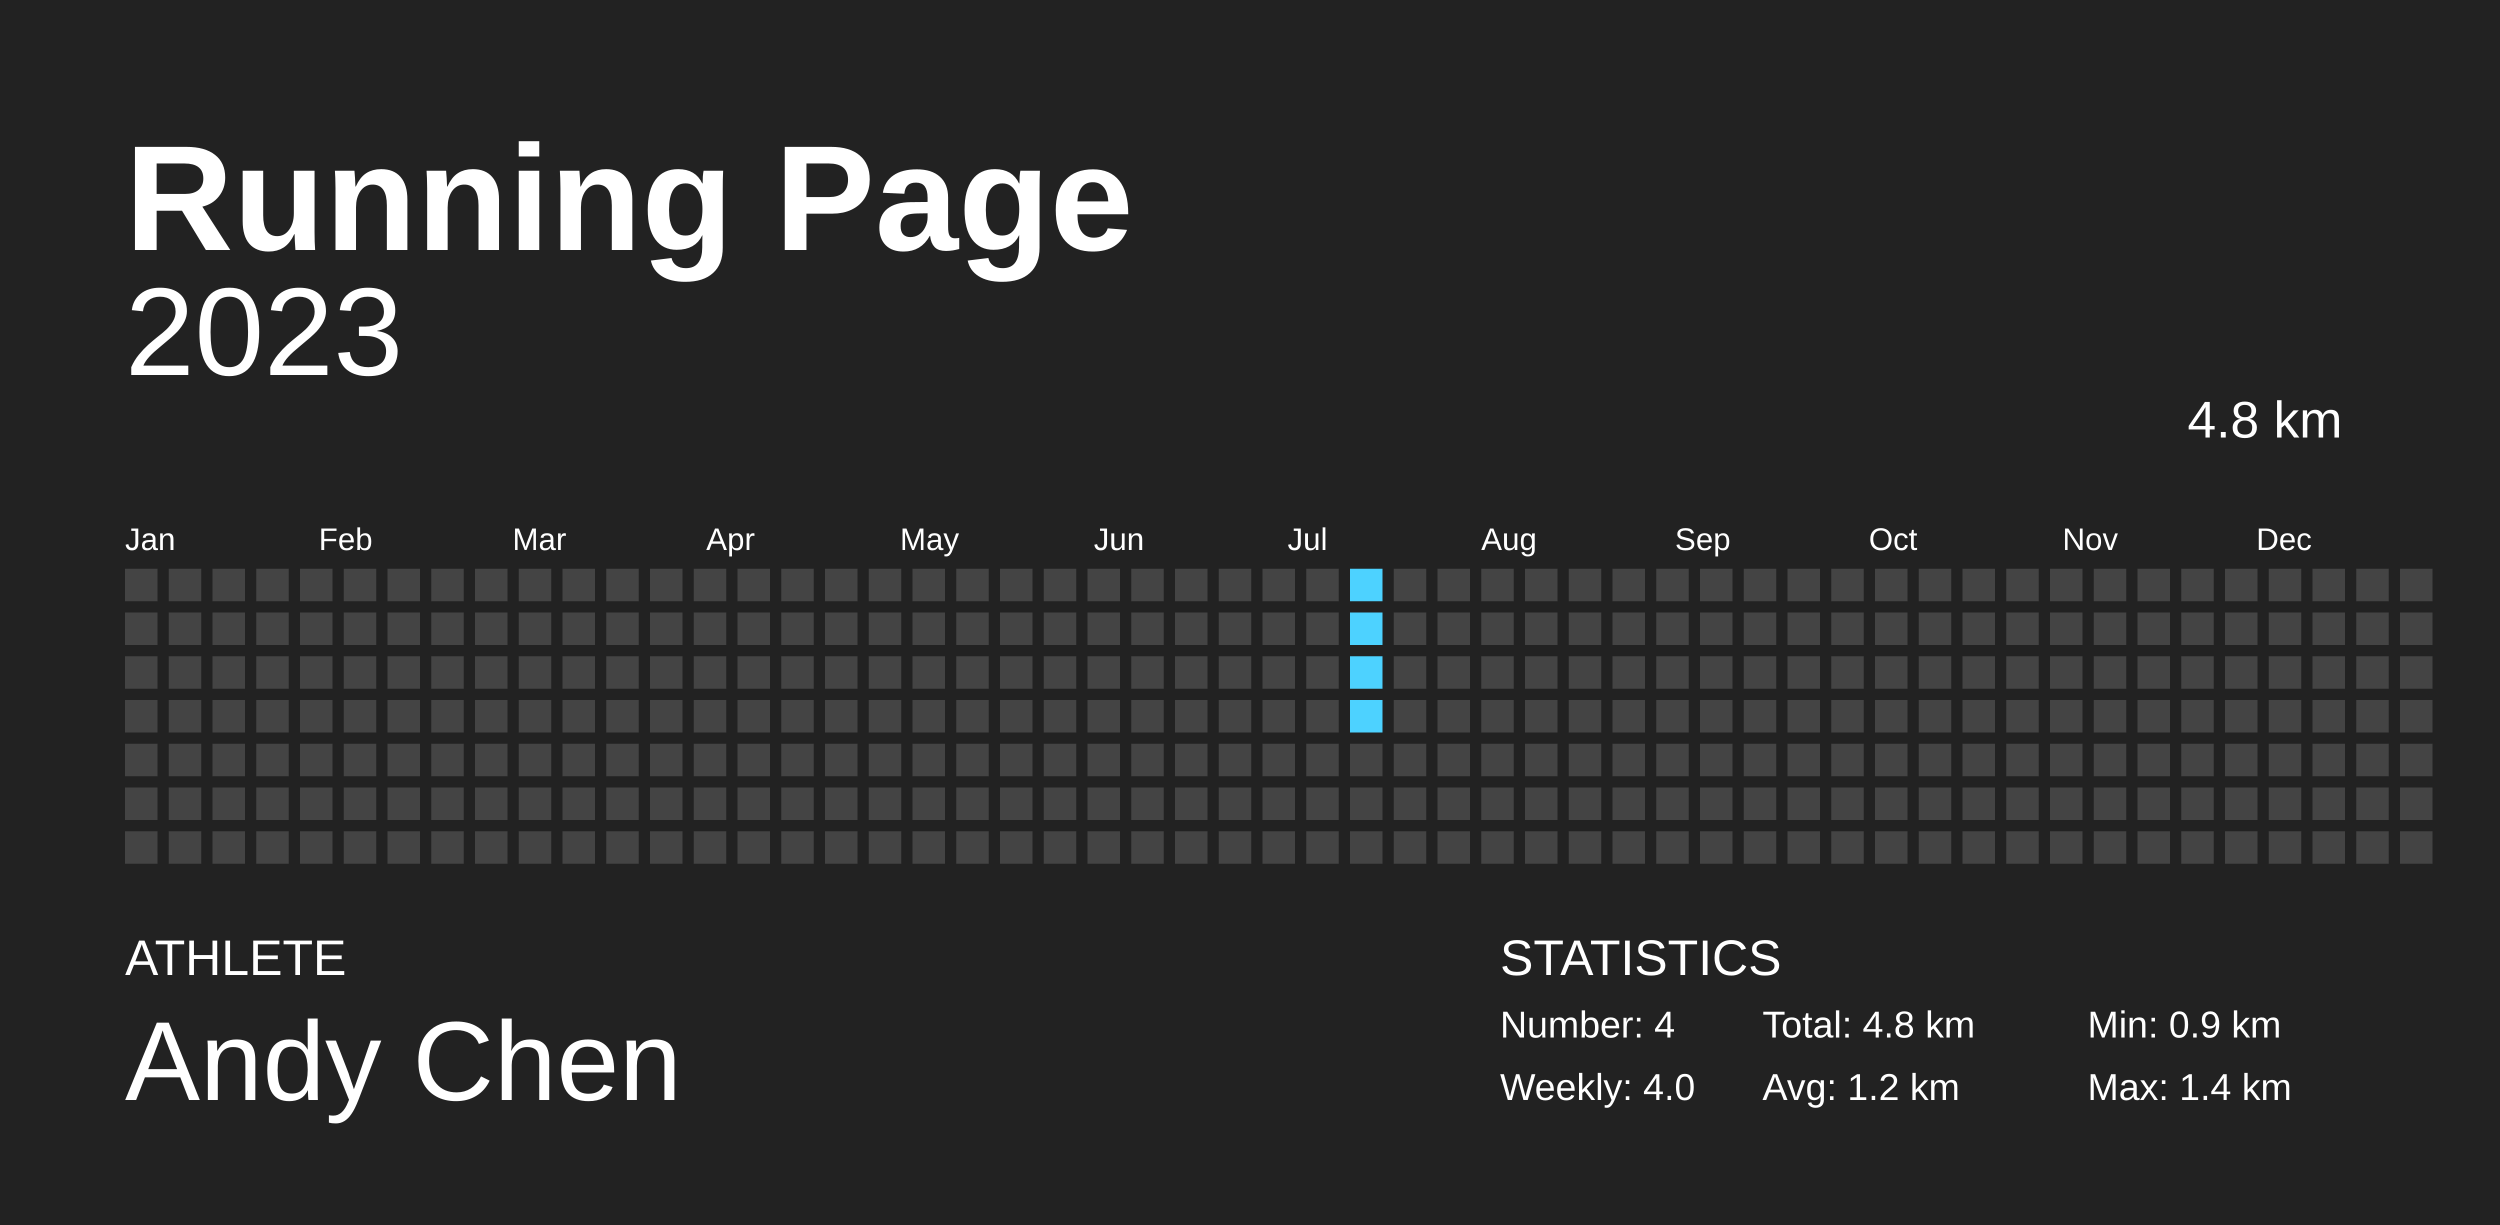
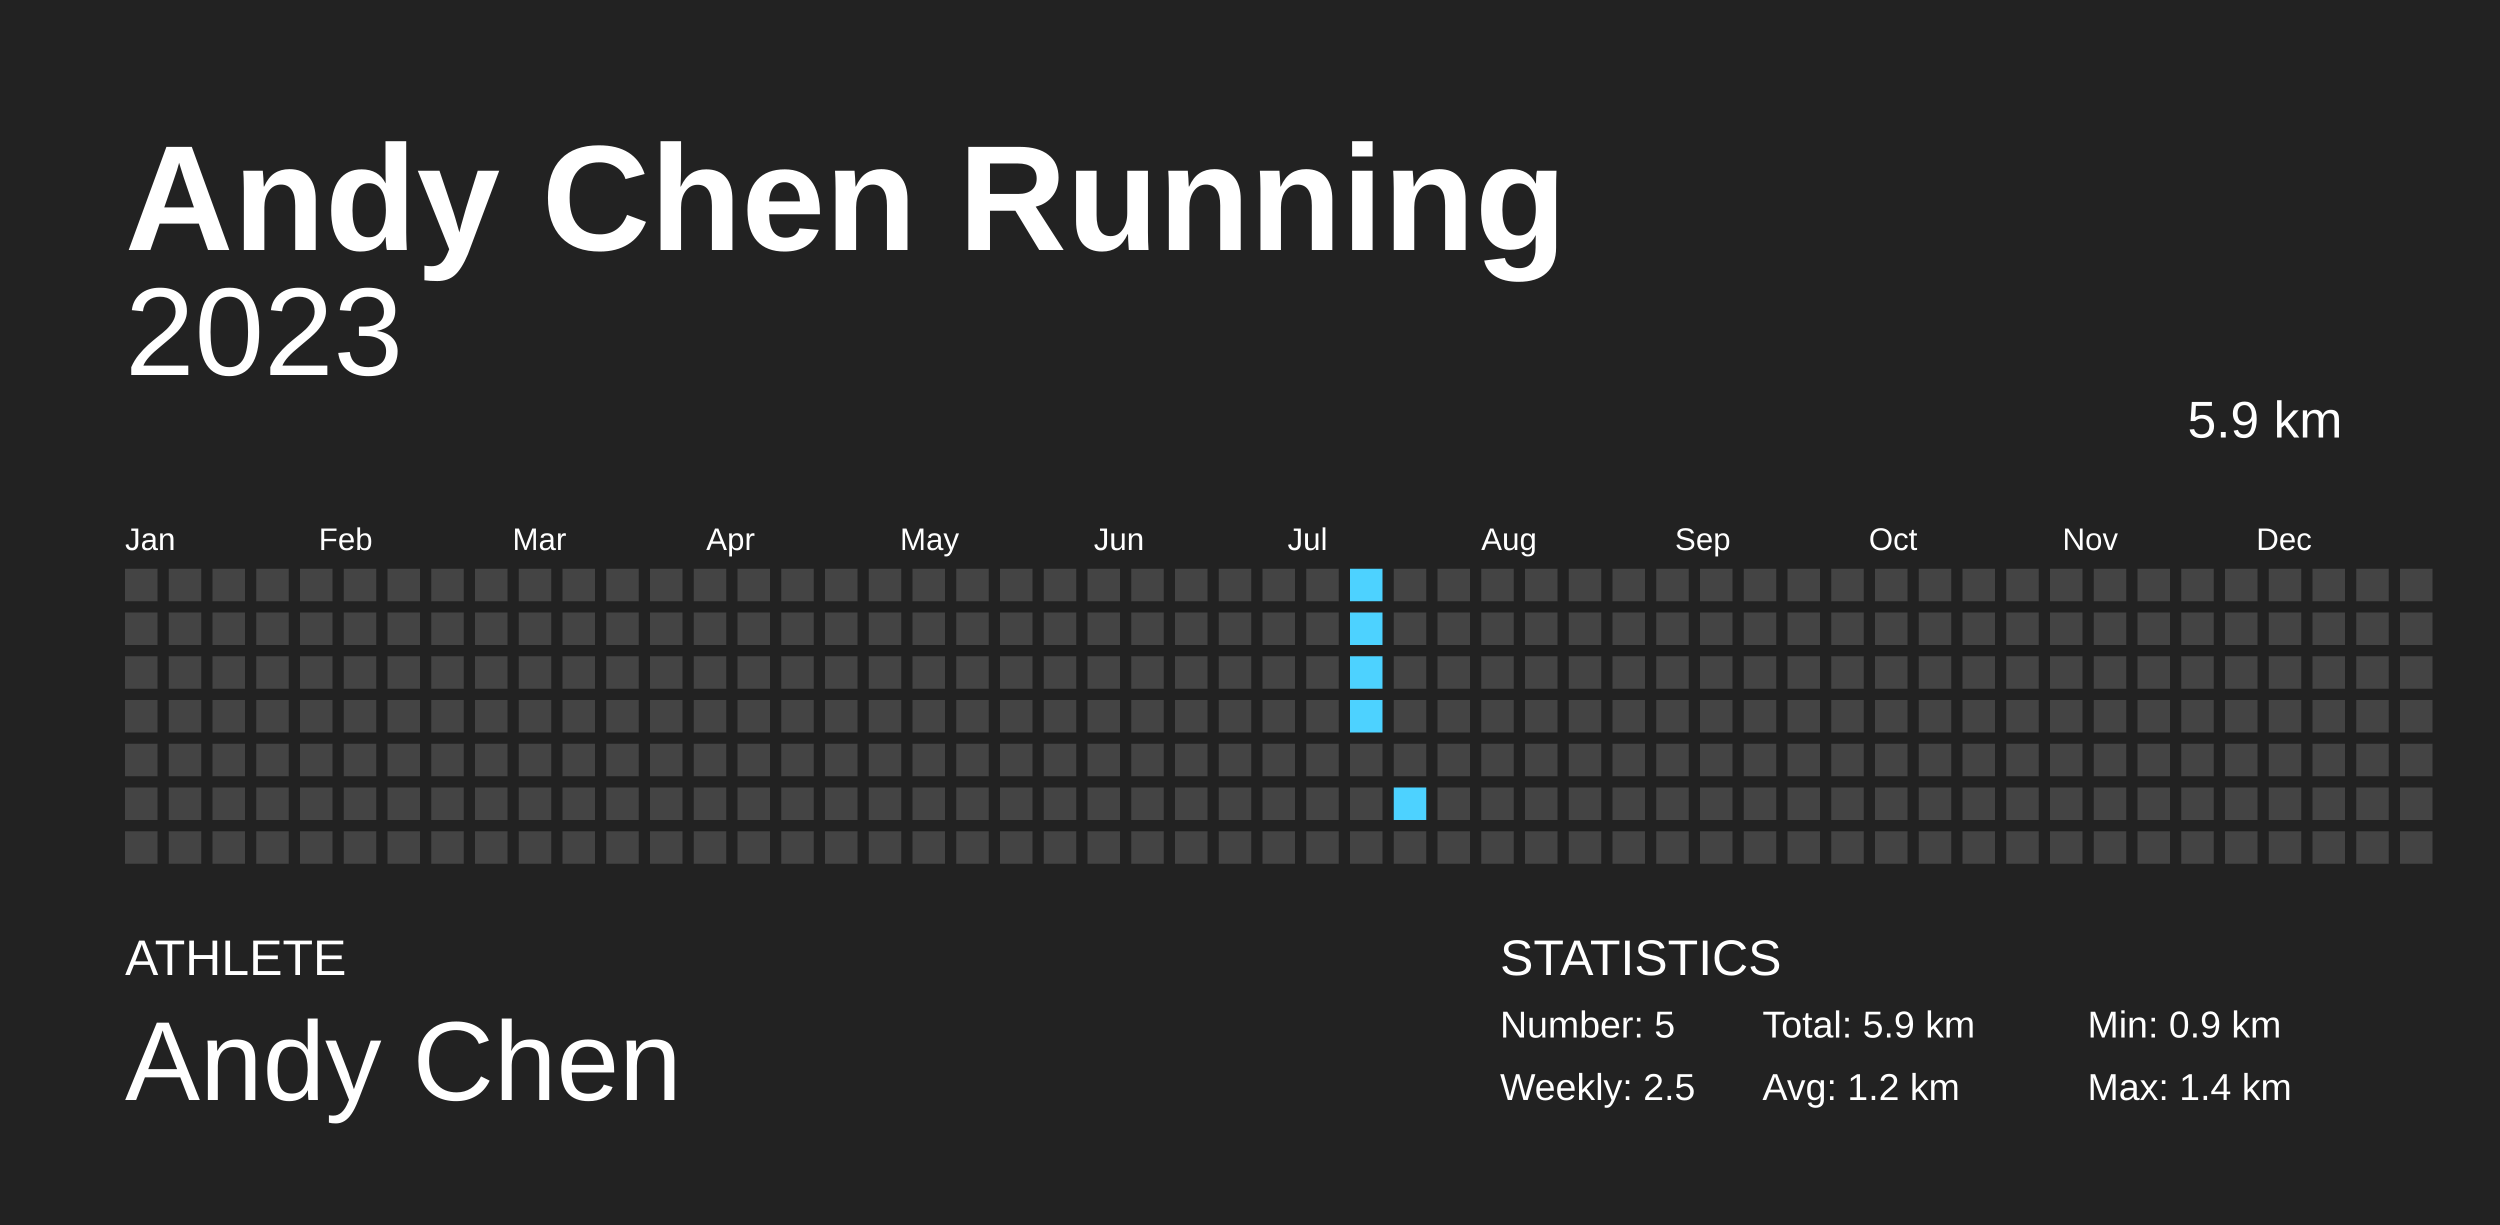
<svg xmlns="http://www.w3.org/2000/svg" baseProfile="full" height="98mm" version="1.1" viewBox="0,0,200,98" width="200mm">
  <defs />
  <rect fill="#222222" height="98" width="200" x="0" y="0" />
-   <text fill="#FFFFFF" style="font-size:12px; font-family:Arial; font-weight:bold;" x="10" y="20">Running Page</text>
+   <text fill="#FFFFFF" style="font-size:12px; font-family:Arial; font-weight:bold;" x="10" y="20">Andy Chen Running</text>
  <text fill="#FFFFFF" style="font-size:4px; font-family:Arial" x="10" y="78">ATHLETE</text>
  <text fill="#FFFFFF" style="font-size:9px; font-family:Arial" x="10" y="88">Andy Chen</text>
  <text fill="#FFFFFF" style="font-size:4px; font-family:Arial" x="120" y="78">STATISTICS</text>
-   <text fill="#FFFFFF" style="font-size:3px; font-family:Arial" x="120" y="83">Number: 4</text>
-   <text fill="#FFFFFF" style="font-size:3px; font-family:Arial" x="120" y="88">Weekly: 4.0</text>
-   <text fill="#FFFFFF" style="font-size:3px; font-family:Arial" x="141" y="83">Total: 4.8 km</text>
+   <text fill="#FFFFFF" style="font-size:3px; font-family:Arial" x="120" y="83">Number: 5</text>
+   <text fill="#FFFFFF" style="font-size:3px; font-family:Arial" x="120" y="88">Weekly: 2.5</text>
+   <text fill="#FFFFFF" style="font-size:3px; font-family:Arial" x="141" y="83">Total: 5.9 km</text>
  <text fill="#FFFFFF" style="font-size:3px; font-family:Arial" x="141" y="88">Avg: 1.2 km</text>
  <text fill="#FFFFFF" style="font-size:3px; font-family:Arial" x="167" y="83">Min: 0.9 km</text>
  <text fill="#FFFFFF" style="font-size:3px; font-family:Arial" x="167" y="88">Max: 1.4 km</text>
  <text alignment-baseline="hanging" fill="#FFFFFF" style="font-size:10.0px; font-family:Arial;" x="10" y="30">2023</text>
-   <text alignment-baseline="hanging" fill="#FFFFFF" style="font-size:4.125px; font-family:Arial;" x="175" y="35">4.8 km</text>
+   <text alignment-baseline="hanging" fill="#FFFFFF" style="font-size:4.125px; font-family:Arial;" x="175" y="35">5.9 km</text>
  <text fill="#FFFFFF" style="font-size:2.5px; font-family:Arial" x="10.0" y="44">Jan</text>
  <text fill="#FFFFFF" style="font-size:2.5px; font-family:Arial" x="25.5" y="44">Feb</text>
  <text fill="#FFFFFF" style="font-size:2.5px; font-family:Arial" x="41.0" y="44">Mar</text>
  <text fill="#FFFFFF" style="font-size:2.5px; font-family:Arial" x="56.5" y="44">Apr</text>
  <text fill="#FFFFFF" style="font-size:2.5px; font-family:Arial" x="72.0" y="44">May</text>
  <text fill="#FFFFFF" style="font-size:2.5px; font-family:Arial" x="87.5" y="44">Jun</text>
  <text fill="#FFFFFF" style="font-size:2.5px; font-family:Arial" x="103.0" y="44">Jul</text>
  <text fill="#FFFFFF" style="font-size:2.5px; font-family:Arial" x="118.5" y="44">Aug</text>
  <text fill="#FFFFFF" style="font-size:2.5px; font-family:Arial" x="134.0" y="44">Sep</text>
  <text fill="#FFFFFF" style="font-size:2.5px; font-family:Arial" x="149.5" y="44">Oct</text>
  <text fill="#FFFFFF" style="font-size:2.5px; font-family:Arial" x="165.0" y="44">Nov</text>
  <text fill="#FFFFFF" style="font-size:2.5px; font-family:Arial" x="180.5" y="44">Dec</text>
  <rect fill="#444444" height="2.6" width="2.6" x="10.0" y="45.5" />
  <rect fill="#444444" height="2.6" width="2.6" x="10.0" y="49.0" />
  <rect fill="#444444" height="2.6" width="2.6" x="10.0" y="52.5" />
  <rect fill="#444444" height="2.6" width="2.6" x="10.0" y="56.0" />
  <rect fill="#444444" height="2.6" width="2.6" x="10.0" y="59.5" />
  <rect fill="#444444" height="2.6" width="2.6" x="10.0" y="63.0" />
  <rect fill="#444444" height="2.6" width="2.6" x="10.0" y="66.5" />
  <rect fill="#444444" height="2.6" width="2.6" x="13.5" y="45.5" />
  <rect fill="#444444" height="2.6" width="2.6" x="13.5" y="49.0" />
  <rect fill="#444444" height="2.6" width="2.6" x="13.5" y="52.5" />
  <rect fill="#444444" height="2.6" width="2.6" x="13.5" y="56.0" />
  <rect fill="#444444" height="2.6" width="2.6" x="13.5" y="59.5" />
  <rect fill="#444444" height="2.6" width="2.6" x="13.5" y="63.0" />
  <rect fill="#444444" height="2.6" width="2.6" x="13.5" y="66.5" />
  <rect fill="#444444" height="2.6" width="2.6" x="17.0" y="45.5" />
  <rect fill="#444444" height="2.6" width="2.6" x="17.0" y="49.0" />
  <rect fill="#444444" height="2.6" width="2.6" x="17.0" y="52.5" />
  <rect fill="#444444" height="2.6" width="2.6" x="17.0" y="56.0" />
  <rect fill="#444444" height="2.6" width="2.6" x="17.0" y="59.5" />
  <rect fill="#444444" height="2.6" width="2.6" x="17.0" y="63.0" />
  <rect fill="#444444" height="2.6" width="2.6" x="17.0" y="66.5" />
  <rect fill="#444444" height="2.6" width="2.6" x="20.5" y="45.5" />
  <rect fill="#444444" height="2.6" width="2.6" x="20.5" y="49.0" />
  <rect fill="#444444" height="2.6" width="2.6" x="20.5" y="52.5" />
  <rect fill="#444444" height="2.6" width="2.6" x="20.5" y="56.0" />
  <rect fill="#444444" height="2.6" width="2.6" x="20.5" y="59.5" />
  <rect fill="#444444" height="2.6" width="2.6" x="20.5" y="63.0" />
  <rect fill="#444444" height="2.6" width="2.6" x="20.5" y="66.5" />
  <rect fill="#444444" height="2.6" width="2.6" x="24.0" y="45.5" />
  <rect fill="#444444" height="2.6" width="2.6" x="24.0" y="49.0" />
  <rect fill="#444444" height="2.6" width="2.6" x="24.0" y="52.5" />
  <rect fill="#444444" height="2.6" width="2.6" x="24.0" y="56.0" />
  <rect fill="#444444" height="2.6" width="2.6" x="24.0" y="59.5" />
  <rect fill="#444444" height="2.6" width="2.6" x="24.0" y="63.0" />
  <rect fill="#444444" height="2.6" width="2.6" x="24.0" y="66.5" />
  <rect fill="#444444" height="2.6" width="2.6" x="27.5" y="45.5" />
  <rect fill="#444444" height="2.6" width="2.6" x="27.5" y="49.0" />
  <rect fill="#444444" height="2.6" width="2.6" x="27.5" y="52.5" />
  <rect fill="#444444" height="2.6" width="2.6" x="27.5" y="56.0" />
  <rect fill="#444444" height="2.6" width="2.6" x="27.5" y="59.5" />
  <rect fill="#444444" height="2.6" width="2.6" x="27.5" y="63.0" />
  <rect fill="#444444" height="2.6" width="2.6" x="27.5" y="66.5" />
  <rect fill="#444444" height="2.6" width="2.6" x="31.0" y="45.5" />
  <rect fill="#444444" height="2.6" width="2.6" x="31.0" y="49.0" />
  <rect fill="#444444" height="2.6" width="2.6" x="31.0" y="52.5" />
  <rect fill="#444444" height="2.6" width="2.6" x="31.0" y="56.0" />
  <rect fill="#444444" height="2.6" width="2.6" x="31.0" y="59.5" />
  <rect fill="#444444" height="2.6" width="2.6" x="31.0" y="63.0" />
  <rect fill="#444444" height="2.6" width="2.6" x="31.0" y="66.5" />
  <rect fill="#444444" height="2.6" width="2.6" x="34.5" y="45.5" />
  <rect fill="#444444" height="2.6" width="2.6" x="34.5" y="49.0" />
  <rect fill="#444444" height="2.6" width="2.6" x="34.5" y="52.5" />
  <rect fill="#444444" height="2.6" width="2.6" x="34.5" y="56.0" />
  <rect fill="#444444" height="2.6" width="2.6" x="34.5" y="59.5" />
  <rect fill="#444444" height="2.6" width="2.6" x="34.5" y="63.0" />
  <rect fill="#444444" height="2.6" width="2.6" x="34.5" y="66.5" />
  <rect fill="#444444" height="2.6" width="2.6" x="38.0" y="45.5" />
  <rect fill="#444444" height="2.6" width="2.6" x="38.0" y="49.0" />
  <rect fill="#444444" height="2.6" width="2.6" x="38.0" y="52.5" />
  <rect fill="#444444" height="2.6" width="2.6" x="38.0" y="56.0" />
  <rect fill="#444444" height="2.6" width="2.6" x="38.0" y="59.5" />
  <rect fill="#444444" height="2.6" width="2.6" x="38.0" y="63.0" />
  <rect fill="#444444" height="2.6" width="2.6" x="38.0" y="66.5" />
  <rect fill="#444444" height="2.6" width="2.6" x="41.5" y="45.5" />
  <rect fill="#444444" height="2.6" width="2.6" x="41.5" y="49.0" />
  <rect fill="#444444" height="2.6" width="2.6" x="41.5" y="52.5" />
  <rect fill="#444444" height="2.6" width="2.6" x="41.5" y="56.0" />
  <rect fill="#444444" height="2.6" width="2.6" x="41.5" y="59.5" />
  <rect fill="#444444" height="2.6" width="2.6" x="41.5" y="63.0" />
  <rect fill="#444444" height="2.6" width="2.6" x="41.5" y="66.5" />
  <rect fill="#444444" height="2.6" width="2.6" x="45.0" y="45.5" />
  <rect fill="#444444" height="2.6" width="2.6" x="45.0" y="49.0" />
  <rect fill="#444444" height="2.6" width="2.6" x="45.0" y="52.5" />
  <rect fill="#444444" height="2.6" width="2.6" x="45.0" y="56.0" />
  <rect fill="#444444" height="2.6" width="2.6" x="45.0" y="59.5" />
  <rect fill="#444444" height="2.6" width="2.6" x="45.0" y="63.0" />
  <rect fill="#444444" height="2.6" width="2.6" x="45.0" y="66.5" />
  <rect fill="#444444" height="2.6" width="2.6" x="48.5" y="45.5" />
  <rect fill="#444444" height="2.6" width="2.6" x="48.5" y="49.0" />
  <rect fill="#444444" height="2.6" width="2.6" x="48.5" y="52.5" />
  <rect fill="#444444" height="2.6" width="2.6" x="48.5" y="56.0" />
  <rect fill="#444444" height="2.6" width="2.6" x="48.5" y="59.5" />
  <rect fill="#444444" height="2.6" width="2.6" x="48.5" y="63.0" />
  <rect fill="#444444" height="2.6" width="2.6" x="48.5" y="66.5" />
  <rect fill="#444444" height="2.6" width="2.6" x="52.0" y="45.5" />
  <rect fill="#444444" height="2.6" width="2.6" x="52.0" y="49.0" />
  <rect fill="#444444" height="2.6" width="2.6" x="52.0" y="52.5" />
  <rect fill="#444444" height="2.6" width="2.6" x="52.0" y="56.0" />
  <rect fill="#444444" height="2.6" width="2.6" x="52.0" y="59.5" />
  <rect fill="#444444" height="2.6" width="2.6" x="52.0" y="63.0" />
  <rect fill="#444444" height="2.6" width="2.6" x="52.0" y="66.5" />
  <rect fill="#444444" height="2.6" width="2.6" x="55.5" y="45.5" />
  <rect fill="#444444" height="2.6" width="2.6" x="55.5" y="49.0" />
  <rect fill="#444444" height="2.6" width="2.6" x="55.5" y="52.5" />
  <rect fill="#444444" height="2.6" width="2.6" x="55.5" y="56.0" />
  <rect fill="#444444" height="2.6" width="2.6" x="55.5" y="59.5" />
  <rect fill="#444444" height="2.6" width="2.6" x="55.5" y="63.0" />
  <rect fill="#444444" height="2.6" width="2.6" x="55.5" y="66.5" />
  <rect fill="#444444" height="2.6" width="2.6" x="59.0" y="45.5" />
  <rect fill="#444444" height="2.6" width="2.6" x="59.0" y="49.0" />
  <rect fill="#444444" height="2.6" width="2.6" x="59.0" y="52.5" />
  <rect fill="#444444" height="2.6" width="2.6" x="59.0" y="56.0" />
  <rect fill="#444444" height="2.6" width="2.6" x="59.0" y="59.5" />
  <rect fill="#444444" height="2.6" width="2.6" x="59.0" y="63.0" />
  <rect fill="#444444" height="2.6" width="2.6" x="59.0" y="66.5" />
  <rect fill="#444444" height="2.6" width="2.6" x="62.5" y="45.5" />
  <rect fill="#444444" height="2.6" width="2.6" x="62.5" y="49.0" />
  <rect fill="#444444" height="2.6" width="2.6" x="62.5" y="52.5" />
  <rect fill="#444444" height="2.6" width="2.6" x="62.5" y="56.0" />
  <rect fill="#444444" height="2.6" width="2.6" x="62.5" y="59.5" />
  <rect fill="#444444" height="2.6" width="2.6" x="62.5" y="63.0" />
  <rect fill="#444444" height="2.6" width="2.6" x="62.5" y="66.5" />
  <rect fill="#444444" height="2.6" width="2.6" x="66.0" y="45.5" />
  <rect fill="#444444" height="2.6" width="2.6" x="66.0" y="49.0" />
  <rect fill="#444444" height="2.6" width="2.6" x="66.0" y="52.5" />
  <rect fill="#444444" height="2.6" width="2.6" x="66.0" y="56.0" />
  <rect fill="#444444" height="2.6" width="2.6" x="66.0" y="59.5" />
  <rect fill="#444444" height="2.6" width="2.6" x="66.0" y="63.0" />
  <rect fill="#444444" height="2.6" width="2.6" x="66.0" y="66.5" />
  <rect fill="#444444" height="2.6" width="2.6" x="69.5" y="45.5" />
  <rect fill="#444444" height="2.6" width="2.6" x="69.5" y="49.0" />
  <rect fill="#444444" height="2.6" width="2.6" x="69.5" y="52.5" />
  <rect fill="#444444" height="2.6" width="2.6" x="69.5" y="56.0" />
  <rect fill="#444444" height="2.6" width="2.6" x="69.5" y="59.5" />
  <rect fill="#444444" height="2.6" width="2.6" x="69.5" y="63.0" />
  <rect fill="#444444" height="2.6" width="2.6" x="69.5" y="66.5" />
  <rect fill="#444444" height="2.6" width="2.6" x="73.0" y="45.5" />
  <rect fill="#444444" height="2.6" width="2.6" x="73.0" y="49.0" />
  <rect fill="#444444" height="2.6" width="2.6" x="73.0" y="52.5" />
  <rect fill="#444444" height="2.6" width="2.6" x="73.0" y="56.0" />
  <rect fill="#444444" height="2.6" width="2.6" x="73.0" y="59.5" />
  <rect fill="#444444" height="2.6" width="2.6" x="73.0" y="63.0" />
  <rect fill="#444444" height="2.6" width="2.6" x="73.0" y="66.5" />
  <rect fill="#444444" height="2.6" width="2.6" x="76.5" y="45.5" />
  <rect fill="#444444" height="2.6" width="2.6" x="76.5" y="49.0" />
  <rect fill="#444444" height="2.6" width="2.6" x="76.5" y="52.5" />
  <rect fill="#444444" height="2.6" width="2.6" x="76.5" y="56.0" />
  <rect fill="#444444" height="2.6" width="2.6" x="76.5" y="59.5" />
  <rect fill="#444444" height="2.6" width="2.6" x="76.5" y="63.0" />
  <rect fill="#444444" height="2.6" width="2.6" x="76.5" y="66.5" />
  <rect fill="#444444" height="2.6" width="2.6" x="80.0" y="45.5" />
  <rect fill="#444444" height="2.6" width="2.6" x="80.0" y="49.0" />
  <rect fill="#444444" height="2.6" width="2.6" x="80.0" y="52.5" />
  <rect fill="#444444" height="2.6" width="2.6" x="80.0" y="56.0" />
  <rect fill="#444444" height="2.6" width="2.6" x="80.0" y="59.5" />
  <rect fill="#444444" height="2.6" width="2.6" x="80.0" y="63.0" />
  <rect fill="#444444" height="2.6" width="2.6" x="80.0" y="66.5" />
  <rect fill="#444444" height="2.6" width="2.6" x="83.5" y="45.5" />
  <rect fill="#444444" height="2.6" width="2.6" x="83.5" y="49.0" />
  <rect fill="#444444" height="2.6" width="2.6" x="83.5" y="52.5" />
  <rect fill="#444444" height="2.6" width="2.6" x="83.5" y="56.0" />
  <rect fill="#444444" height="2.6" width="2.6" x="83.5" y="59.5" />
  <rect fill="#444444" height="2.6" width="2.6" x="83.5" y="63.0" />
  <rect fill="#444444" height="2.6" width="2.6" x="83.5" y="66.5" />
  <rect fill="#444444" height="2.6" width="2.6" x="87.0" y="45.5" />
  <rect fill="#444444" height="2.6" width="2.6" x="87.0" y="49.0" />
  <rect fill="#444444" height="2.6" width="2.6" x="87.0" y="52.5" />
  <rect fill="#444444" height="2.6" width="2.6" x="87.0" y="56.0" />
  <rect fill="#444444" height="2.6" width="2.6" x="87.0" y="59.5" />
  <rect fill="#444444" height="2.6" width="2.6" x="87.0" y="63.0" />
  <rect fill="#444444" height="2.6" width="2.6" x="87.0" y="66.5" />
  <rect fill="#444444" height="2.6" width="2.6" x="90.5" y="45.5" />
  <rect fill="#444444" height="2.6" width="2.6" x="90.5" y="49.0" />
  <rect fill="#444444" height="2.6" width="2.6" x="90.5" y="52.5" />
  <rect fill="#444444" height="2.6" width="2.6" x="90.5" y="56.0" />
  <rect fill="#444444" height="2.6" width="2.6" x="90.5" y="59.5" />
  <rect fill="#444444" height="2.6" width="2.6" x="90.5" y="63.0" />
  <rect fill="#444444" height="2.6" width="2.6" x="90.5" y="66.5" />
  <rect fill="#444444" height="2.6" width="2.6" x="94.0" y="45.5" />
  <rect fill="#444444" height="2.6" width="2.6" x="94.0" y="49.0" />
  <rect fill="#444444" height="2.6" width="2.6" x="94.0" y="52.5" />
  <rect fill="#444444" height="2.6" width="2.6" x="94.0" y="56.0" />
  <rect fill="#444444" height="2.6" width="2.6" x="94.0" y="59.5" />
  <rect fill="#444444" height="2.6" width="2.6" x="94.0" y="63.0" />
  <rect fill="#444444" height="2.6" width="2.6" x="94.0" y="66.5" />
  <rect fill="#444444" height="2.6" width="2.6" x="97.5" y="45.5" />
  <rect fill="#444444" height="2.6" width="2.6" x="97.5" y="49.0" />
  <rect fill="#444444" height="2.6" width="2.6" x="97.5" y="52.5" />
  <rect fill="#444444" height="2.6" width="2.6" x="97.5" y="56.0" />
  <rect fill="#444444" height="2.6" width="2.6" x="97.5" y="59.5" />
  <rect fill="#444444" height="2.6" width="2.6" x="97.5" y="63.0" />
  <rect fill="#444444" height="2.6" width="2.6" x="97.5" y="66.5" />
  <rect fill="#444444" height="2.6" width="2.6" x="101.0" y="45.5" />
  <rect fill="#444444" height="2.6" width="2.6" x="101.0" y="49.0" />
  <rect fill="#444444" height="2.6" width="2.6" x="101.0" y="52.5" />
  <rect fill="#444444" height="2.6" width="2.6" x="101.0" y="56.0" />
  <rect fill="#444444" height="2.6" width="2.6" x="101.0" y="59.5" />
  <rect fill="#444444" height="2.6" width="2.6" x="101.0" y="63.0" />
  <rect fill="#444444" height="2.6" width="2.6" x="101.0" y="66.5" />
  <rect fill="#444444" height="2.6" width="2.6" x="104.5" y="45.5" />
  <rect fill="#444444" height="2.6" width="2.6" x="104.5" y="49.0" />
  <rect fill="#444444" height="2.6" width="2.6" x="104.5" y="52.5" />
  <rect fill="#444444" height="2.6" width="2.6" x="104.5" y="56.0" />
  <rect fill="#444444" height="2.6" width="2.6" x="104.5" y="59.5" />
  <rect fill="#444444" height="2.6" width="2.6" x="104.5" y="63.0" />
  <rect fill="#444444" height="2.6" width="2.6" x="104.5" y="66.5" />
  <rect fill="#4dd2ff" height="2.6" width="2.6" x="108.0" y="45.5" />
  <rect fill="#4dd2ff" height="2.6" width="2.6" x="108.0" y="49.0" />
  <rect fill="#4dd2ff" height="2.6" width="2.6" x="108.0" y="52.5" />
  <rect fill="#4dd2ff" height="2.6" width="2.6" x="108.0" y="56.0" />
  <rect fill="#444444" height="2.6" width="2.6" x="108.0" y="59.5" />
  <rect fill="#444444" height="2.6" width="2.6" x="108.0" y="63.0" />
  <rect fill="#444444" height="2.6" width="2.6" x="108.0" y="66.5" />
  <rect fill="#444444" height="2.6" width="2.6" x="111.5" y="45.5" />
  <rect fill="#444444" height="2.6" width="2.6" x="111.5" y="49.0" />
  <rect fill="#444444" height="2.6" width="2.6" x="111.5" y="52.5" />
  <rect fill="#444444" height="2.6" width="2.6" x="111.5" y="56.0" />
  <rect fill="#444444" height="2.6" width="2.6" x="111.5" y="59.5" />
-   <rect fill="#444444" height="2.6" width="2.6" x="111.5" y="63.0" />
+   <rect fill="#4dd2ff" height="2.6" width="2.6" x="111.5" y="63.0" />
  <rect fill="#444444" height="2.6" width="2.6" x="111.5" y="66.5" />
  <rect fill="#444444" height="2.6" width="2.6" x="115.0" y="45.5" />
  <rect fill="#444444" height="2.6" width="2.6" x="115.0" y="49.0" />
  <rect fill="#444444" height="2.6" width="2.6" x="115.0" y="52.5" />
  <rect fill="#444444" height="2.6" width="2.6" x="115.0" y="56.0" />
  <rect fill="#444444" height="2.6" width="2.6" x="115.0" y="59.5" />
  <rect fill="#444444" height="2.6" width="2.6" x="115.0" y="63.0" />
  <rect fill="#444444" height="2.6" width="2.6" x="115.0" y="66.5" />
  <rect fill="#444444" height="2.6" width="2.6" x="118.5" y="45.5" />
  <rect fill="#444444" height="2.6" width="2.6" x="118.5" y="49.0" />
  <rect fill="#444444" height="2.6" width="2.6" x="118.5" y="52.5" />
  <rect fill="#444444" height="2.6" width="2.6" x="118.5" y="56.0" />
  <rect fill="#444444" height="2.6" width="2.6" x="118.5" y="59.5" />
  <rect fill="#444444" height="2.6" width="2.6" x="118.5" y="63.0" />
  <rect fill="#444444" height="2.6" width="2.6" x="118.5" y="66.5" />
  <rect fill="#444444" height="2.6" width="2.6" x="122.0" y="45.5" />
  <rect fill="#444444" height="2.6" width="2.6" x="122.0" y="49.0" />
  <rect fill="#444444" height="2.6" width="2.6" x="122.0" y="52.5" />
  <rect fill="#444444" height="2.6" width="2.6" x="122.0" y="56.0" />
  <rect fill="#444444" height="2.6" width="2.6" x="122.0" y="59.5" />
  <rect fill="#444444" height="2.6" width="2.6" x="122.0" y="63.0" />
  <rect fill="#444444" height="2.6" width="2.6" x="122.0" y="66.5" />
  <rect fill="#444444" height="2.6" width="2.6" x="125.5" y="45.5" />
  <rect fill="#444444" height="2.6" width="2.6" x="125.5" y="49.0" />
  <rect fill="#444444" height="2.6" width="2.6" x="125.5" y="52.5" />
  <rect fill="#444444" height="2.6" width="2.6" x="125.5" y="56.0" />
  <rect fill="#444444" height="2.6" width="2.6" x="125.5" y="59.5" />
  <rect fill="#444444" height="2.6" width="2.6" x="125.5" y="63.0" />
  <rect fill="#444444" height="2.6" width="2.6" x="125.5" y="66.5" />
  <rect fill="#444444" height="2.6" width="2.6" x="129.0" y="45.5" />
  <rect fill="#444444" height="2.6" width="2.6" x="129.0" y="49.0" />
  <rect fill="#444444" height="2.6" width="2.6" x="129.0" y="52.5" />
  <rect fill="#444444" height="2.6" width="2.6" x="129.0" y="56.0" />
  <rect fill="#444444" height="2.6" width="2.6" x="129.0" y="59.5" />
  <rect fill="#444444" height="2.6" width="2.6" x="129.0" y="63.0" />
  <rect fill="#444444" height="2.6" width="2.6" x="129.0" y="66.5" />
  <rect fill="#444444" height="2.6" width="2.6" x="132.5" y="45.5" />
  <rect fill="#444444" height="2.6" width="2.6" x="132.5" y="49.0" />
  <rect fill="#444444" height="2.6" width="2.6" x="132.5" y="52.5" />
  <rect fill="#444444" height="2.6" width="2.6" x="132.5" y="56.0" />
  <rect fill="#444444" height="2.6" width="2.6" x="132.5" y="59.5" />
  <rect fill="#444444" height="2.6" width="2.6" x="132.5" y="63.0" />
  <rect fill="#444444" height="2.6" width="2.6" x="132.5" y="66.5" />
  <rect fill="#444444" height="2.6" width="2.6" x="136.0" y="45.5" />
  <rect fill="#444444" height="2.6" width="2.6" x="136.0" y="49.0" />
  <rect fill="#444444" height="2.6" width="2.6" x="136.0" y="52.5" />
  <rect fill="#444444" height="2.6" width="2.6" x="136.0" y="56.0" />
  <rect fill="#444444" height="2.6" width="2.6" x="136.0" y="59.5" />
  <rect fill="#444444" height="2.6" width="2.6" x="136.0" y="63.0" />
  <rect fill="#444444" height="2.6" width="2.6" x="136.0" y="66.5" />
  <rect fill="#444444" height="2.6" width="2.6" x="139.5" y="45.5" />
  <rect fill="#444444" height="2.6" width="2.6" x="139.5" y="49.0" />
  <rect fill="#444444" height="2.6" width="2.6" x="139.5" y="52.5" />
  <rect fill="#444444" height="2.6" width="2.6" x="139.5" y="56.0" />
  <rect fill="#444444" height="2.6" width="2.6" x="139.5" y="59.5" />
  <rect fill="#444444" height="2.6" width="2.6" x="139.5" y="63.0" />
  <rect fill="#444444" height="2.6" width="2.6" x="139.5" y="66.5" />
  <rect fill="#444444" height="2.6" width="2.6" x="143.0" y="45.5" />
  <rect fill="#444444" height="2.6" width="2.6" x="143.0" y="49.0" />
  <rect fill="#444444" height="2.6" width="2.6" x="143.0" y="52.5" />
  <rect fill="#444444" height="2.6" width="2.6" x="143.0" y="56.0" />
  <rect fill="#444444" height="2.6" width="2.6" x="143.0" y="59.5" />
  <rect fill="#444444" height="2.6" width="2.6" x="143.0" y="63.0" />
  <rect fill="#444444" height="2.6" width="2.6" x="143.0" y="66.5" />
  <rect fill="#444444" height="2.6" width="2.6" x="146.5" y="45.5" />
  <rect fill="#444444" height="2.6" width="2.6" x="146.5" y="49.0" />
  <rect fill="#444444" height="2.6" width="2.6" x="146.5" y="52.5" />
  <rect fill="#444444" height="2.6" width="2.6" x="146.5" y="56.0" />
  <rect fill="#444444" height="2.6" width="2.6" x="146.5" y="59.5" />
  <rect fill="#444444" height="2.6" width="2.6" x="146.5" y="63.0" />
  <rect fill="#444444" height="2.6" width="2.6" x="146.5" y="66.5" />
  <rect fill="#444444" height="2.6" width="2.6" x="150.0" y="45.5" />
  <rect fill="#444444" height="2.6" width="2.6" x="150.0" y="49.0" />
  <rect fill="#444444" height="2.6" width="2.6" x="150.0" y="52.5" />
  <rect fill="#444444" height="2.6" width="2.6" x="150.0" y="56.0" />
  <rect fill="#444444" height="2.6" width="2.6" x="150.0" y="59.5" />
  <rect fill="#444444" height="2.6" width="2.6" x="150.0" y="63.0" />
  <rect fill="#444444" height="2.6" width="2.6" x="150.0" y="66.5" />
  <rect fill="#444444" height="2.6" width="2.6" x="153.5" y="45.5" />
  <rect fill="#444444" height="2.6" width="2.6" x="153.5" y="49.0" />
  <rect fill="#444444" height="2.6" width="2.6" x="153.5" y="52.5" />
  <rect fill="#444444" height="2.6" width="2.6" x="153.5" y="56.0" />
  <rect fill="#444444" height="2.6" width="2.6" x="153.5" y="59.5" />
  <rect fill="#444444" height="2.6" width="2.6" x="153.5" y="63.0" />
  <rect fill="#444444" height="2.6" width="2.6" x="153.5" y="66.5" />
  <rect fill="#444444" height="2.6" width="2.6" x="157.0" y="45.5" />
  <rect fill="#444444" height="2.6" width="2.6" x="157.0" y="49.0" />
  <rect fill="#444444" height="2.6" width="2.6" x="157.0" y="52.5" />
  <rect fill="#444444" height="2.6" width="2.6" x="157.0" y="56.0" />
  <rect fill="#444444" height="2.6" width="2.6" x="157.0" y="59.5" />
  <rect fill="#444444" height="2.6" width="2.6" x="157.0" y="63.0" />
  <rect fill="#444444" height="2.6" width="2.6" x="157.0" y="66.5" />
  <rect fill="#444444" height="2.6" width="2.6" x="160.5" y="45.5" />
  <rect fill="#444444" height="2.6" width="2.6" x="160.5" y="49.0" />
  <rect fill="#444444" height="2.6" width="2.6" x="160.5" y="52.5" />
  <rect fill="#444444" height="2.6" width="2.6" x="160.5" y="56.0" />
  <rect fill="#444444" height="2.6" width="2.6" x="160.5" y="59.5" />
  <rect fill="#444444" height="2.6" width="2.6" x="160.5" y="63.0" />
  <rect fill="#444444" height="2.6" width="2.6" x="160.5" y="66.5" />
  <rect fill="#444444" height="2.6" width="2.6" x="164.0" y="45.5" />
  <rect fill="#444444" height="2.6" width="2.6" x="164.0" y="49.0" />
  <rect fill="#444444" height="2.6" width="2.6" x="164.0" y="52.5" />
  <rect fill="#444444" height="2.6" width="2.6" x="164.0" y="56.0" />
  <rect fill="#444444" height="2.6" width="2.6" x="164.0" y="59.5" />
  <rect fill="#444444" height="2.6" width="2.6" x="164.0" y="63.0" />
  <rect fill="#444444" height="2.6" width="2.6" x="164.0" y="66.5" />
  <rect fill="#444444" height="2.6" width="2.6" x="167.5" y="45.5" />
  <rect fill="#444444" height="2.6" width="2.6" x="167.5" y="49.0" />
  <rect fill="#444444" height="2.6" width="2.6" x="167.5" y="52.5" />
  <rect fill="#444444" height="2.6" width="2.6" x="167.5" y="56.0" />
  <rect fill="#444444" height="2.6" width="2.6" x="167.5" y="59.5" />
  <rect fill="#444444" height="2.6" width="2.6" x="167.5" y="63.0" />
  <rect fill="#444444" height="2.6" width="2.6" x="167.5" y="66.5" />
  <rect fill="#444444" height="2.6" width="2.6" x="171.0" y="45.5" />
  <rect fill="#444444" height="2.6" width="2.6" x="171.0" y="49.0" />
  <rect fill="#444444" height="2.6" width="2.6" x="171.0" y="52.5" />
  <rect fill="#444444" height="2.6" width="2.6" x="171.0" y="56.0" />
  <rect fill="#444444" height="2.6" width="2.6" x="171.0" y="59.5" />
  <rect fill="#444444" height="2.6" width="2.6" x="171.0" y="63.0" />
  <rect fill="#444444" height="2.6" width="2.6" x="171.0" y="66.5" />
  <rect fill="#444444" height="2.6" width="2.6" x="174.5" y="45.5" />
  <rect fill="#444444" height="2.6" width="2.6" x="174.5" y="49.0" />
  <rect fill="#444444" height="2.6" width="2.6" x="174.5" y="52.5" />
  <rect fill="#444444" height="2.6" width="2.6" x="174.5" y="56.0" />
  <rect fill="#444444" height="2.6" width="2.6" x="174.5" y="59.5" />
  <rect fill="#444444" height="2.6" width="2.6" x="174.5" y="63.0" />
  <rect fill="#444444" height="2.6" width="2.6" x="174.5" y="66.5" />
  <rect fill="#444444" height="2.6" width="2.6" x="178.0" y="45.5" />
  <rect fill="#444444" height="2.6" width="2.6" x="178.0" y="49.0" />
  <rect fill="#444444" height="2.6" width="2.6" x="178.0" y="52.5" />
  <rect fill="#444444" height="2.6" width="2.6" x="178.0" y="56.0" />
  <rect fill="#444444" height="2.6" width="2.6" x="178.0" y="59.5" />
  <rect fill="#444444" height="2.6" width="2.6" x="178.0" y="63.0" />
  <rect fill="#444444" height="2.6" width="2.6" x="178.0" y="66.5" />
  <rect fill="#444444" height="2.6" width="2.6" x="181.5" y="45.5" />
  <rect fill="#444444" height="2.6" width="2.6" x="181.5" y="49.0" />
  <rect fill="#444444" height="2.6" width="2.6" x="181.5" y="52.5" />
  <rect fill="#444444" height="2.6" width="2.6" x="181.5" y="56.0" />
  <rect fill="#444444" height="2.6" width="2.6" x="181.5" y="59.5" />
  <rect fill="#444444" height="2.6" width="2.6" x="181.5" y="63.0" />
  <rect fill="#444444" height="2.6" width="2.6" x="181.5" y="66.5" />
  <rect fill="#444444" height="2.6" width="2.6" x="185.0" y="45.5" />
  <rect fill="#444444" height="2.6" width="2.6" x="185.0" y="49.0" />
  <rect fill="#444444" height="2.6" width="2.6" x="185.0" y="52.5" />
  <rect fill="#444444" height="2.6" width="2.6" x="185.0" y="56.0" />
  <rect fill="#444444" height="2.6" width="2.6" x="185.0" y="59.5" />
  <rect fill="#444444" height="2.6" width="2.6" x="185.0" y="63.0" />
  <rect fill="#444444" height="2.6" width="2.6" x="185.0" y="66.5" />
  <rect fill="#444444" height="2.6" width="2.6" x="188.5" y="45.5" />
  <rect fill="#444444" height="2.6" width="2.6" x="188.5" y="49.0" />
  <rect fill="#444444" height="2.6" width="2.6" x="188.5" y="52.5" />
  <rect fill="#444444" height="2.6" width="2.6" x="188.5" y="56.0" />
  <rect fill="#444444" height="2.6" width="2.6" x="188.5" y="59.5" />
  <rect fill="#444444" height="2.6" width="2.6" x="188.5" y="63.0" />
  <rect fill="#444444" height="2.6" width="2.6" x="188.5" y="66.5" />
  <rect fill="#444444" height="2.6" width="2.6" x="192.0" y="45.5" />
  <rect fill="#444444" height="2.6" width="2.6" x="192.0" y="49.0" />
  <rect fill="#444444" height="2.6" width="2.6" x="192.0" y="52.5" />
  <rect fill="#444444" height="2.6" width="2.6" x="192.0" y="56.0" />
  <rect fill="#444444" height="2.6" width="2.6" x="192.0" y="59.5" />
  <rect fill="#444444" height="2.6" width="2.6" x="192.0" y="63.0" />
  <rect fill="#444444" height="2.6" width="2.6" x="192.0" y="66.5" />
</svg>
